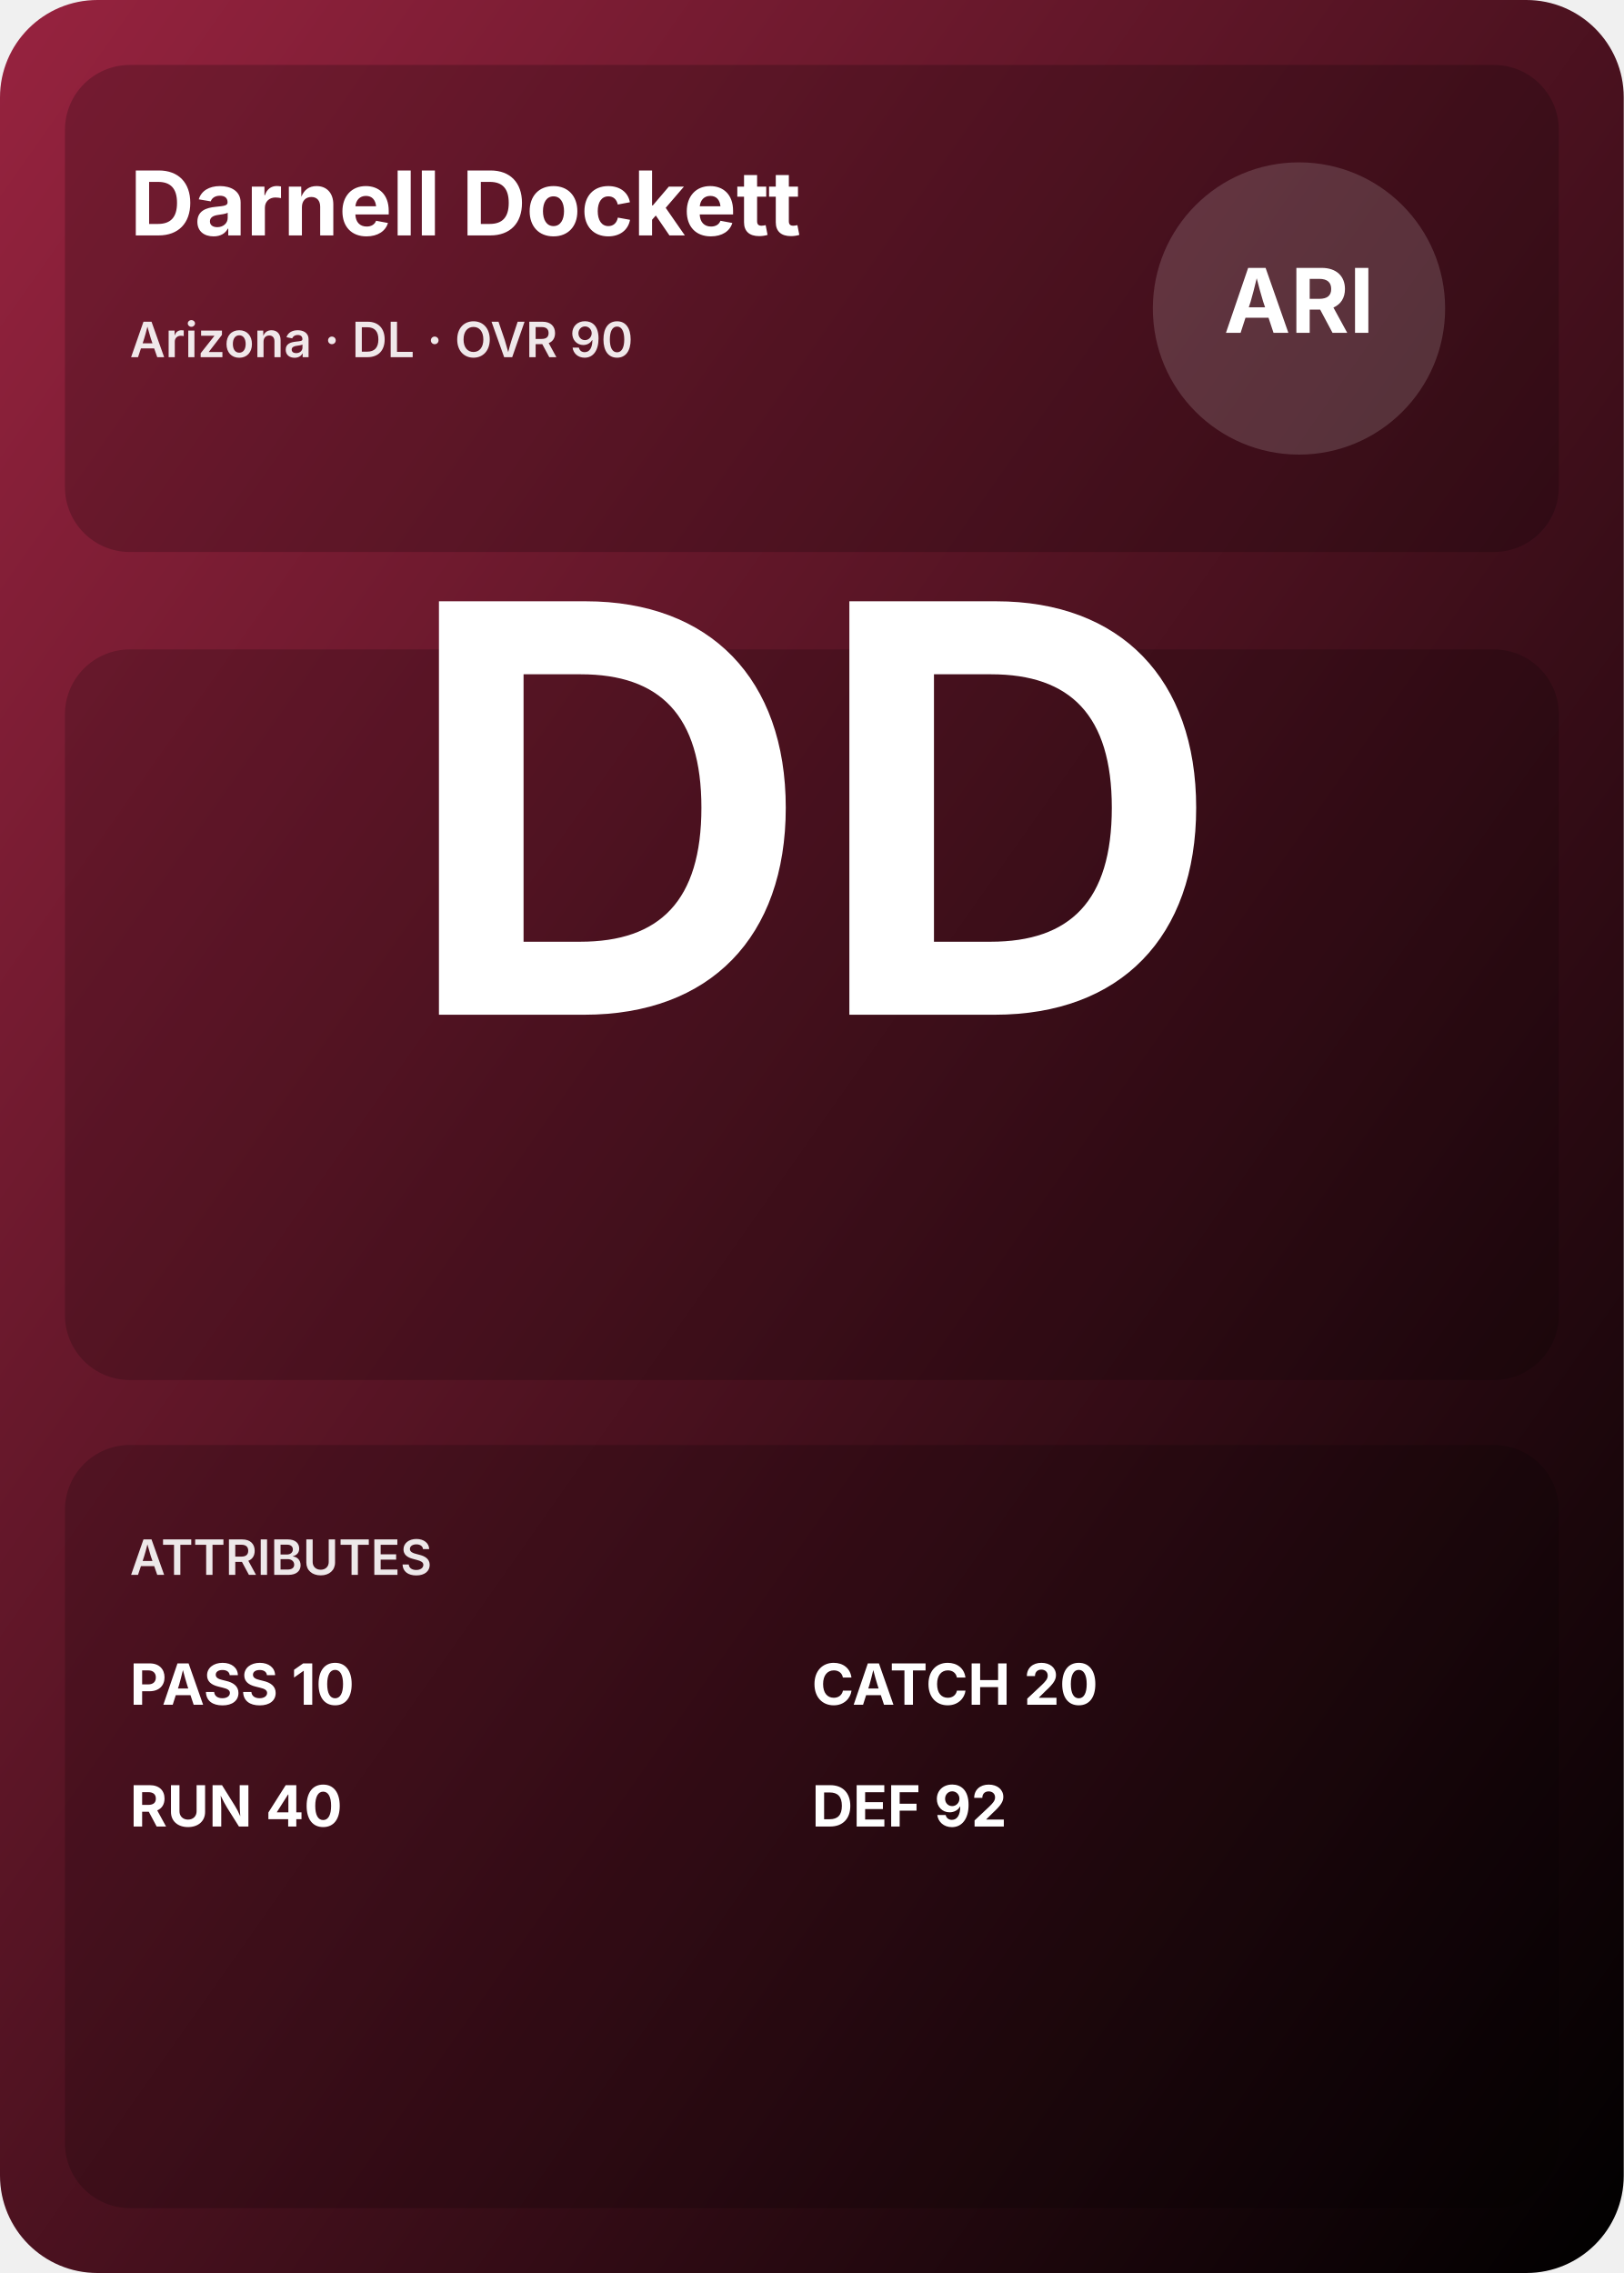
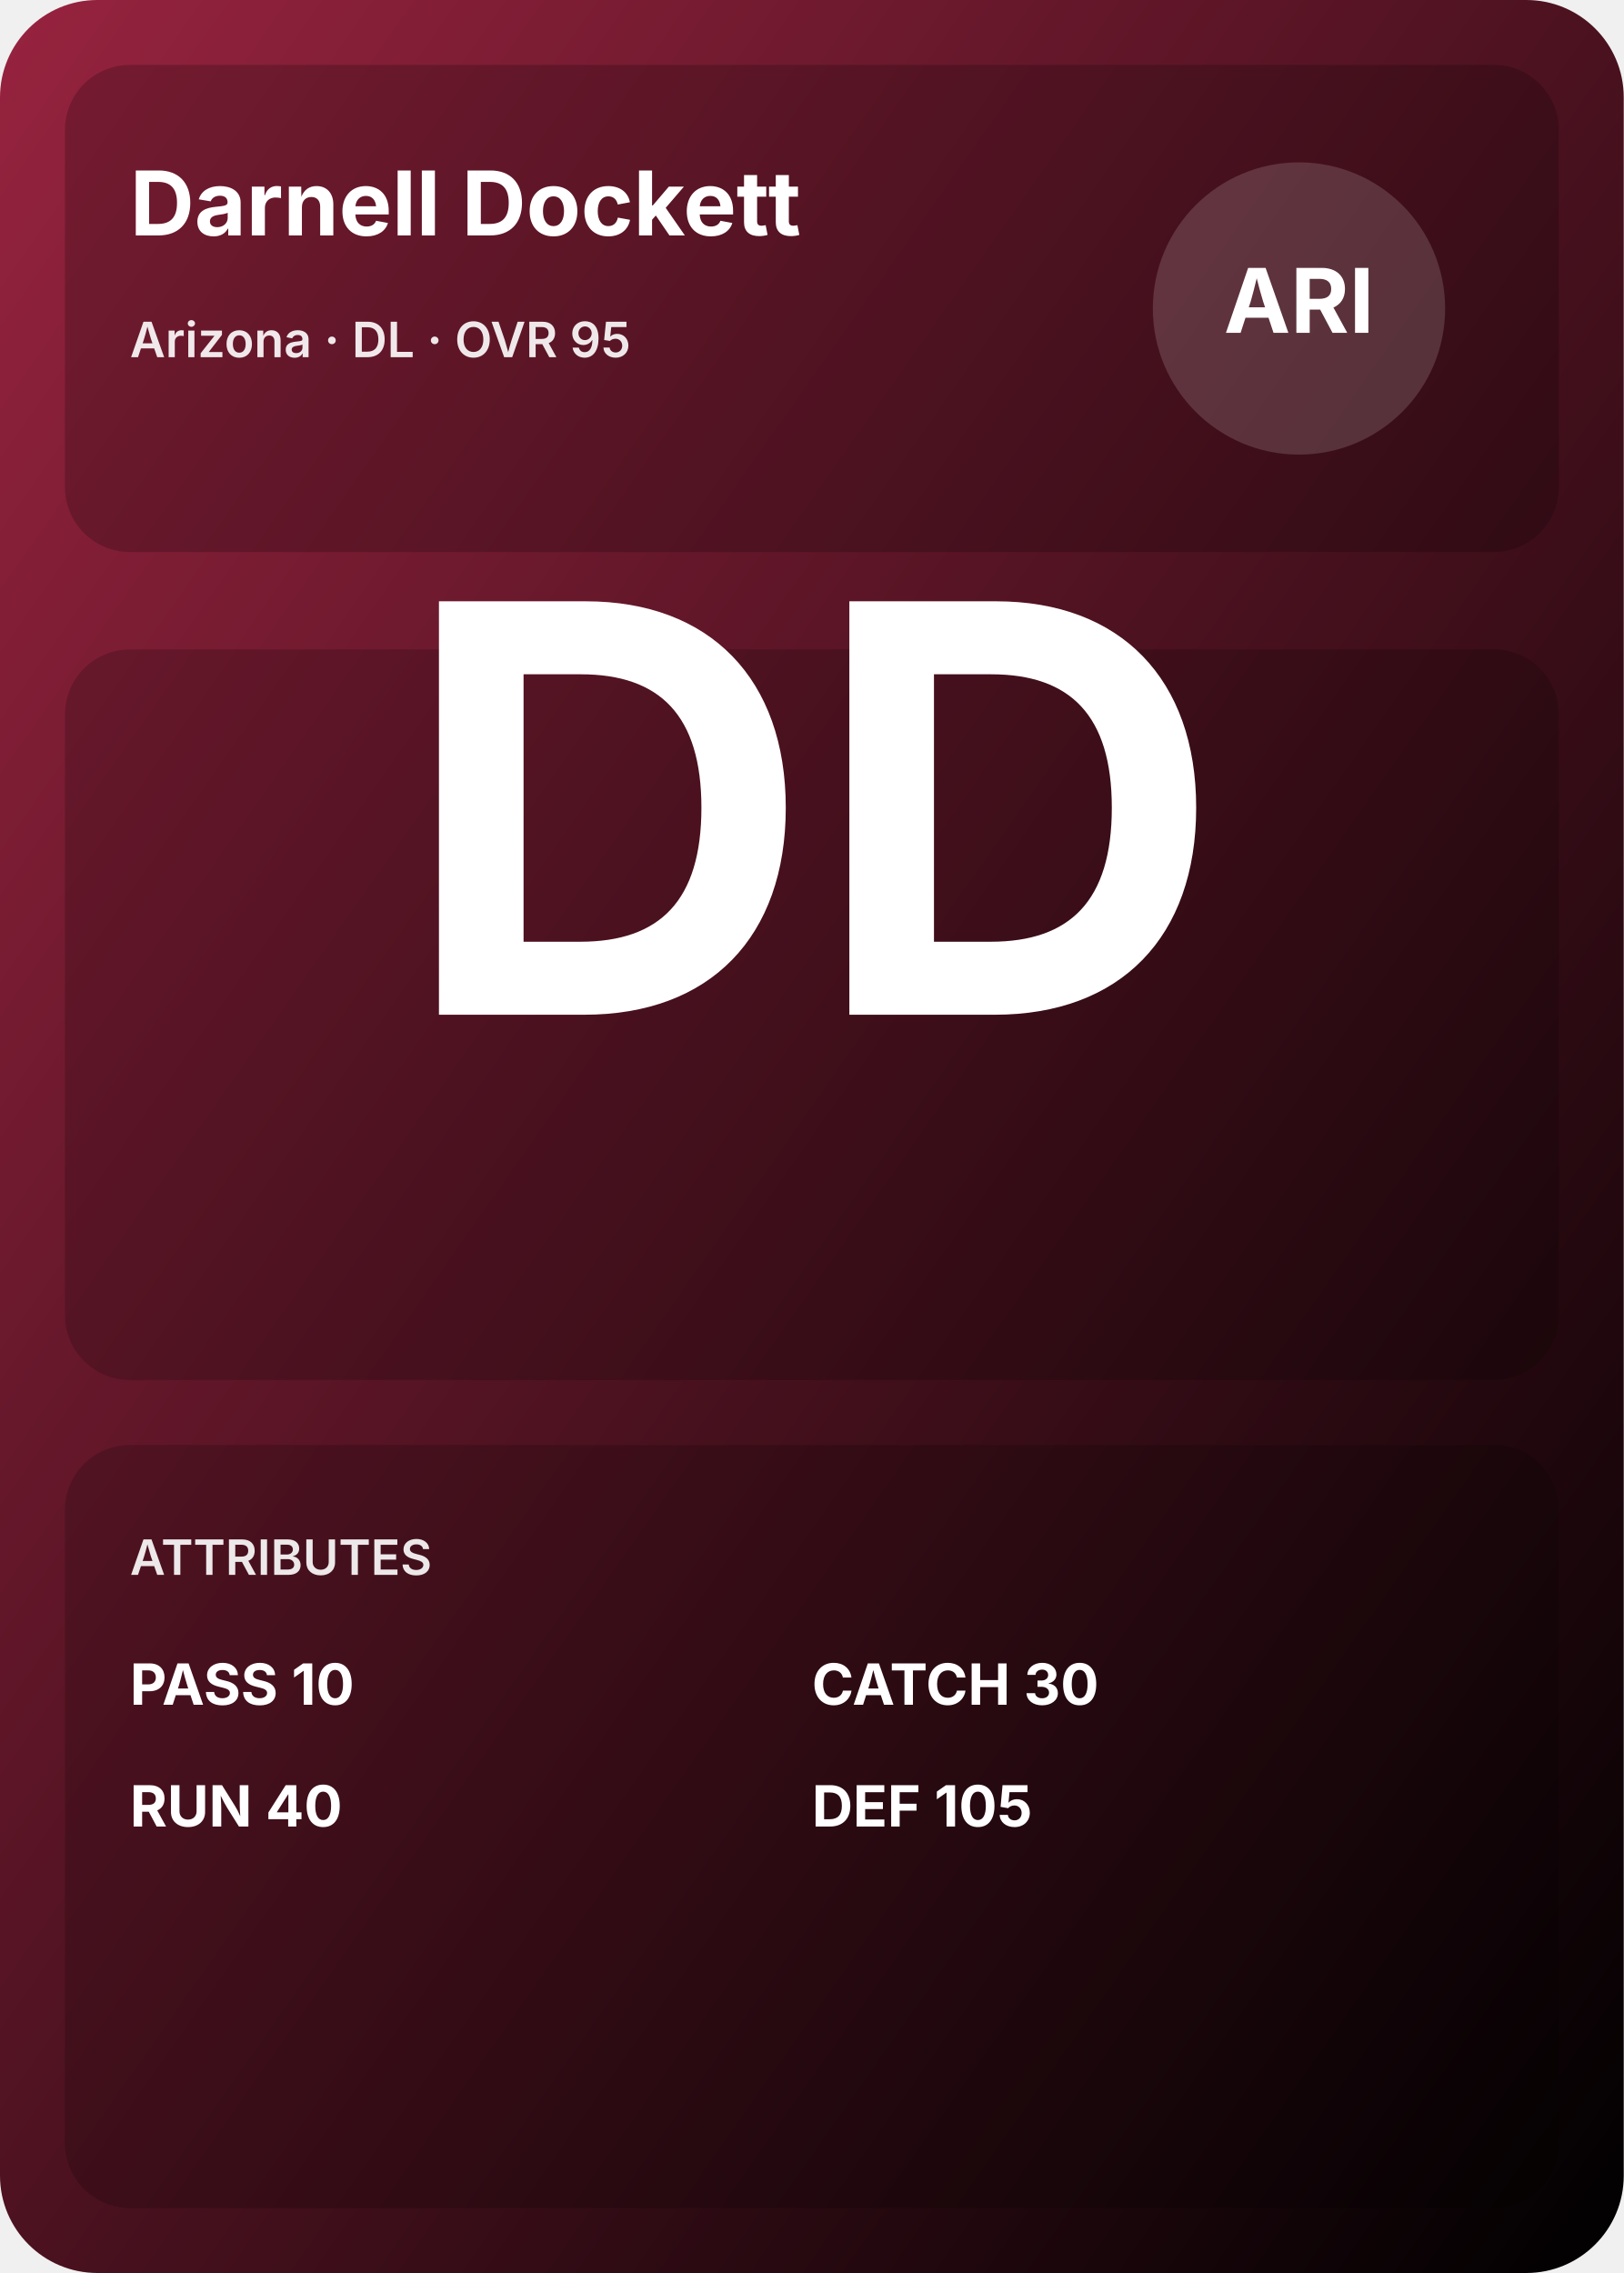
<svg xmlns="http://www.w3.org/2000/svg" viewBox="0 0 400 560">
  <defs>
    <style>
    .title { font: 700 22px Inter, system-ui, -apple-system, Segoe UI, Roboto; fill: #fff; }
    .label { font: 600 12px Inter, system-ui, -apple-system, Segoe UI, Roboto; fill: #fff; opacity: .9; }
    .stat  { font: 700 14px Inter, system-ui, -apple-system, Segoe UI, Roboto; fill: #fff; }
</style>
    <linearGradient id="bg" x1="0" y1="0" x2="1" y2="1">
      <stop offset="0%" stop-color="#97233F" />
      <stop offset="100%" stop-color="#000000" />
    </linearGradient>
  </defs>
  <rect x="0" y="0" width="400" height="560" rx="24" fill="url(#bg)" />
  <rect x="16" y="16" width="368" height="120" rx="16" fill="rgba(0,0,0,.2)" />
  <text x="32" y="58" class="title">Darnell Dockett</text>
-   <text x="32" y="88" class="label">Arizona · DL · OVR 90</text>
-   <g transform="translate(0,0)">
+   <text x="32" y="88" class="label">Arizona · DL · OVR 95</text>
+   <g>
    <circle cx="320" cy="76" r="36" fill="rgba(255,255,255,.15)" />
    <text x="320" y="82" text-anchor="middle" class="title">ARI</text>
  </g>
-   <g transform="translate(0,0)">
+   <g>
    <rect x="16" y="160" width="368" height="180" rx="16" fill="rgba(0,0,0,.18)" />
    <text x="200" y="250" text-anchor="middle" class="title" style="font-size:140px">DD</text>
  </g>
-   <g transform="translate(0,0)">
+   <g>
    <rect x="16" y="356" width="368" height="188" rx="16" fill="rgba(0,0,0,.18)" />
    <text x="32" y="388" class="label">ATTRIBUTES</text>
    <text x="32" y="420" class="stat">PASS 10</text>
    <text x="32" y="450" class="stat">RUN 40</text>
-     <text x="200" y="420" class="stat">CATCH 20</text>
-     <text x="200" y="450" class="stat">DEF 92</text>
+     <text x="200" y="420" class="stat">CATCH 30</text>
+     <text x="200" y="450" class="stat">DEF 105</text>
  </g>
</svg>
